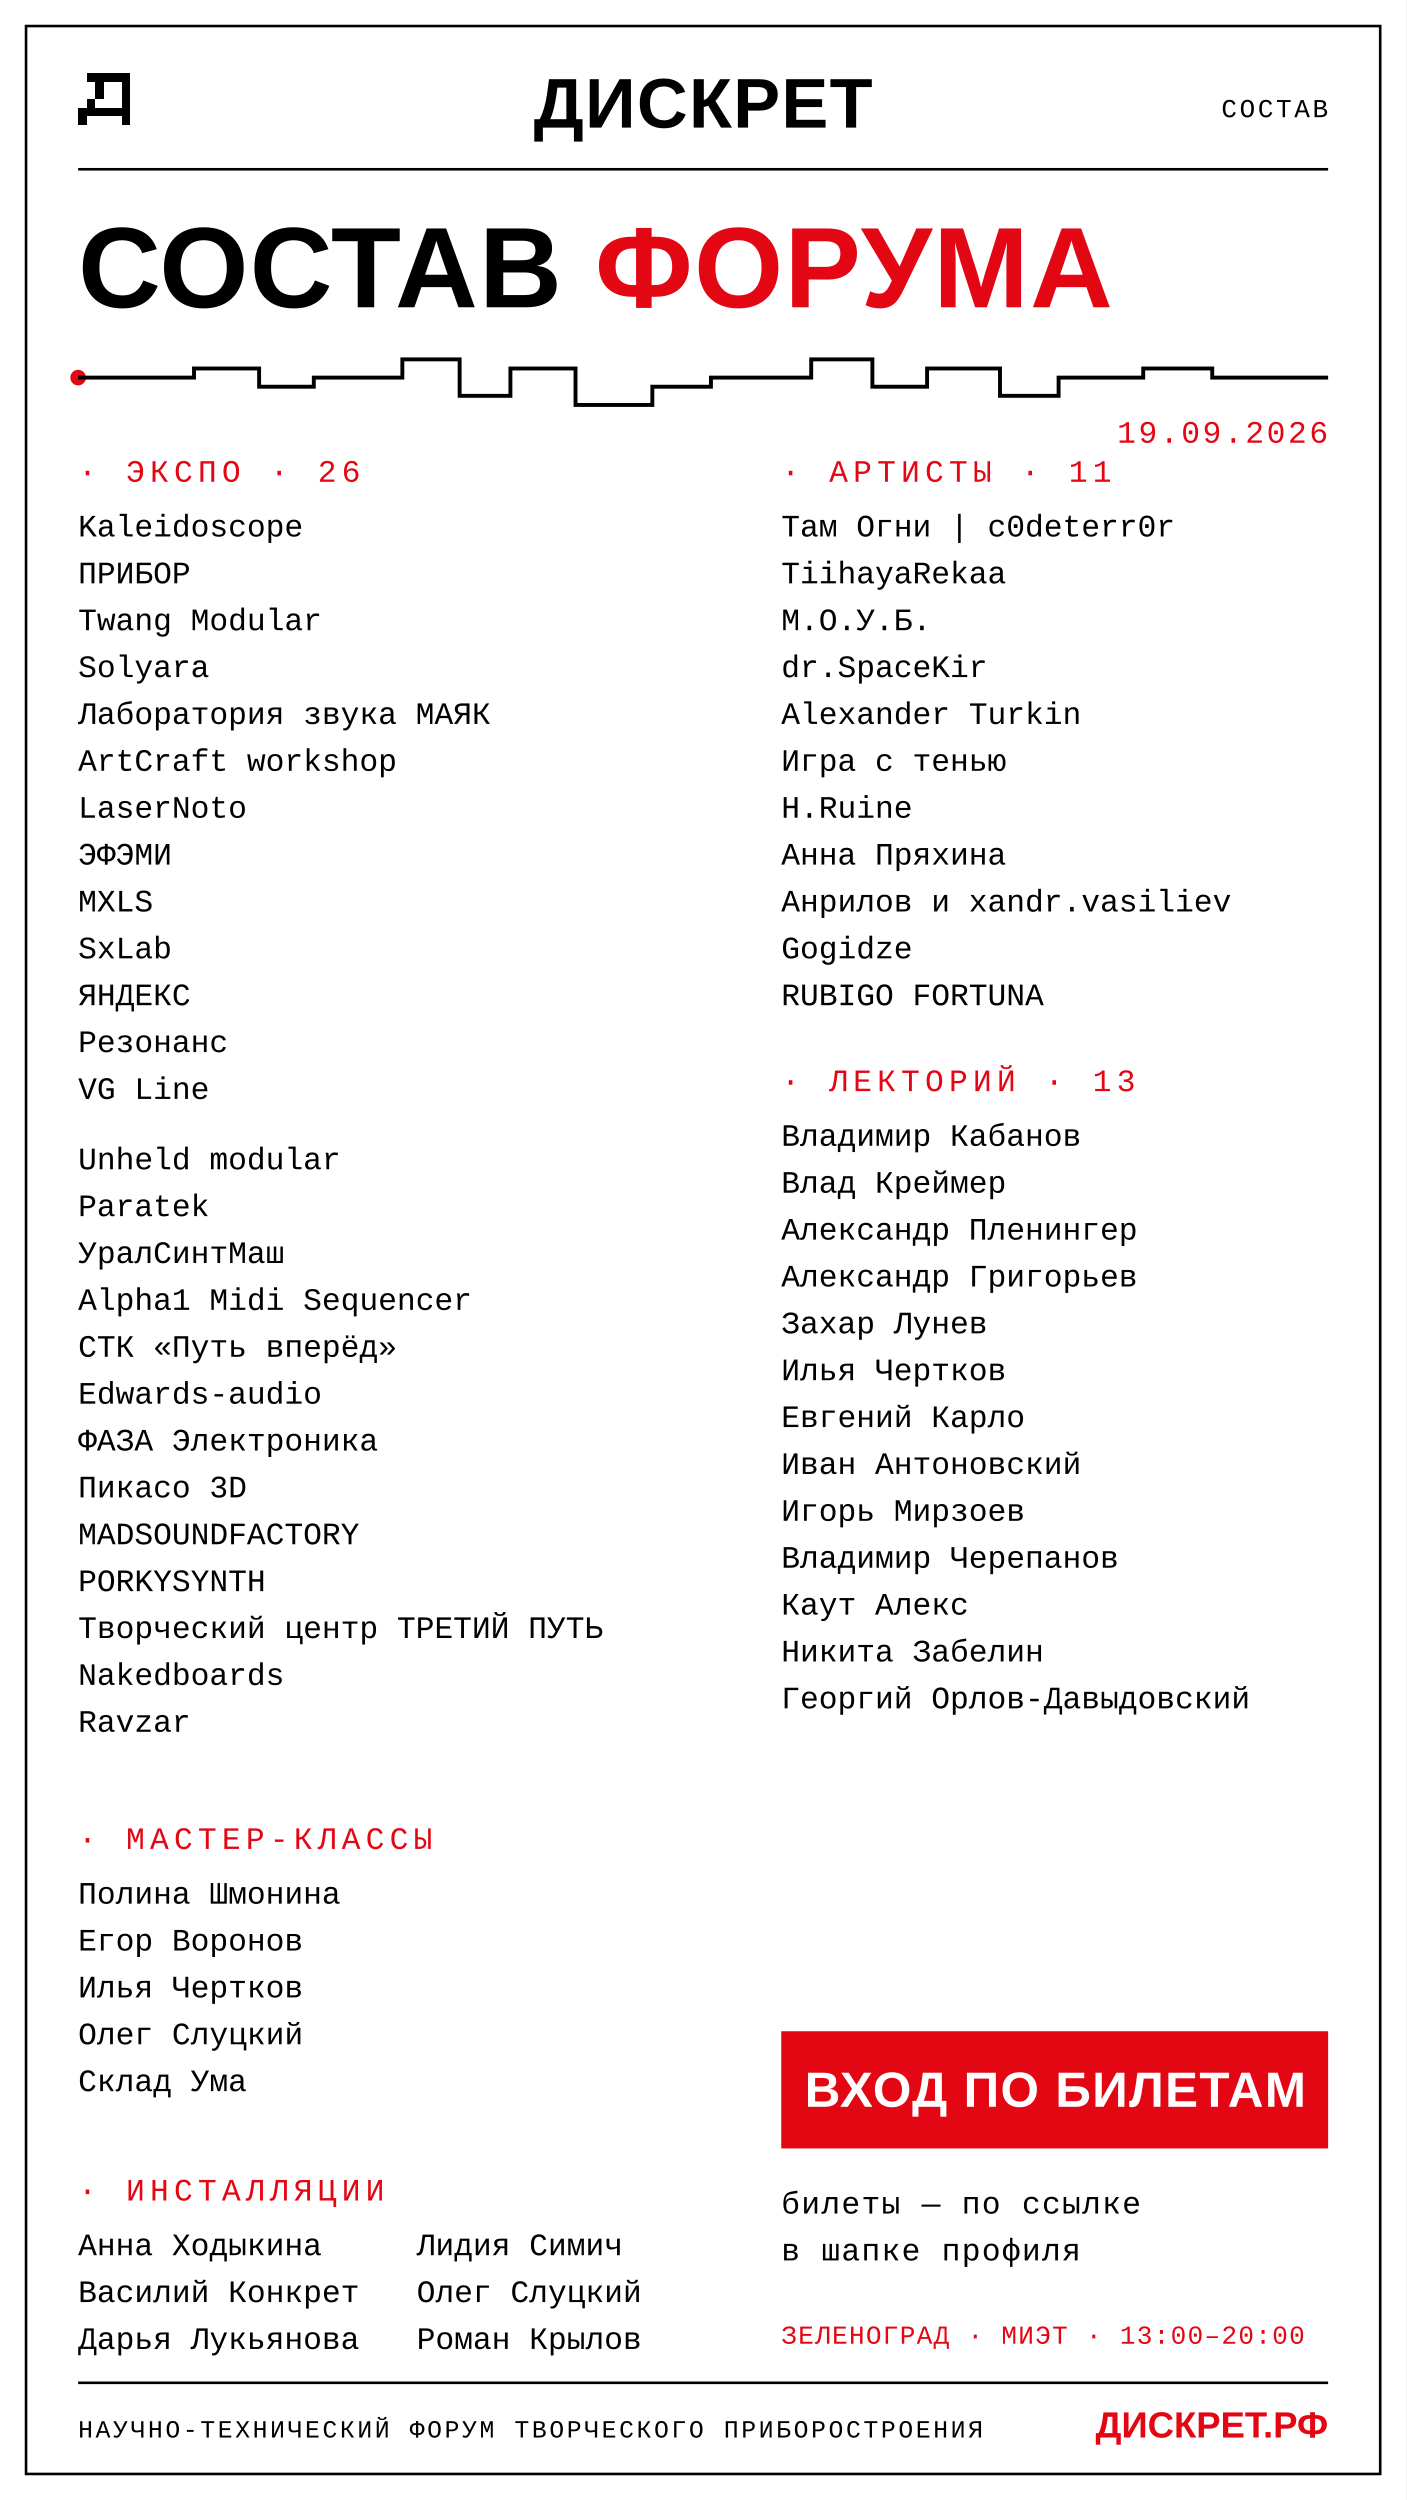
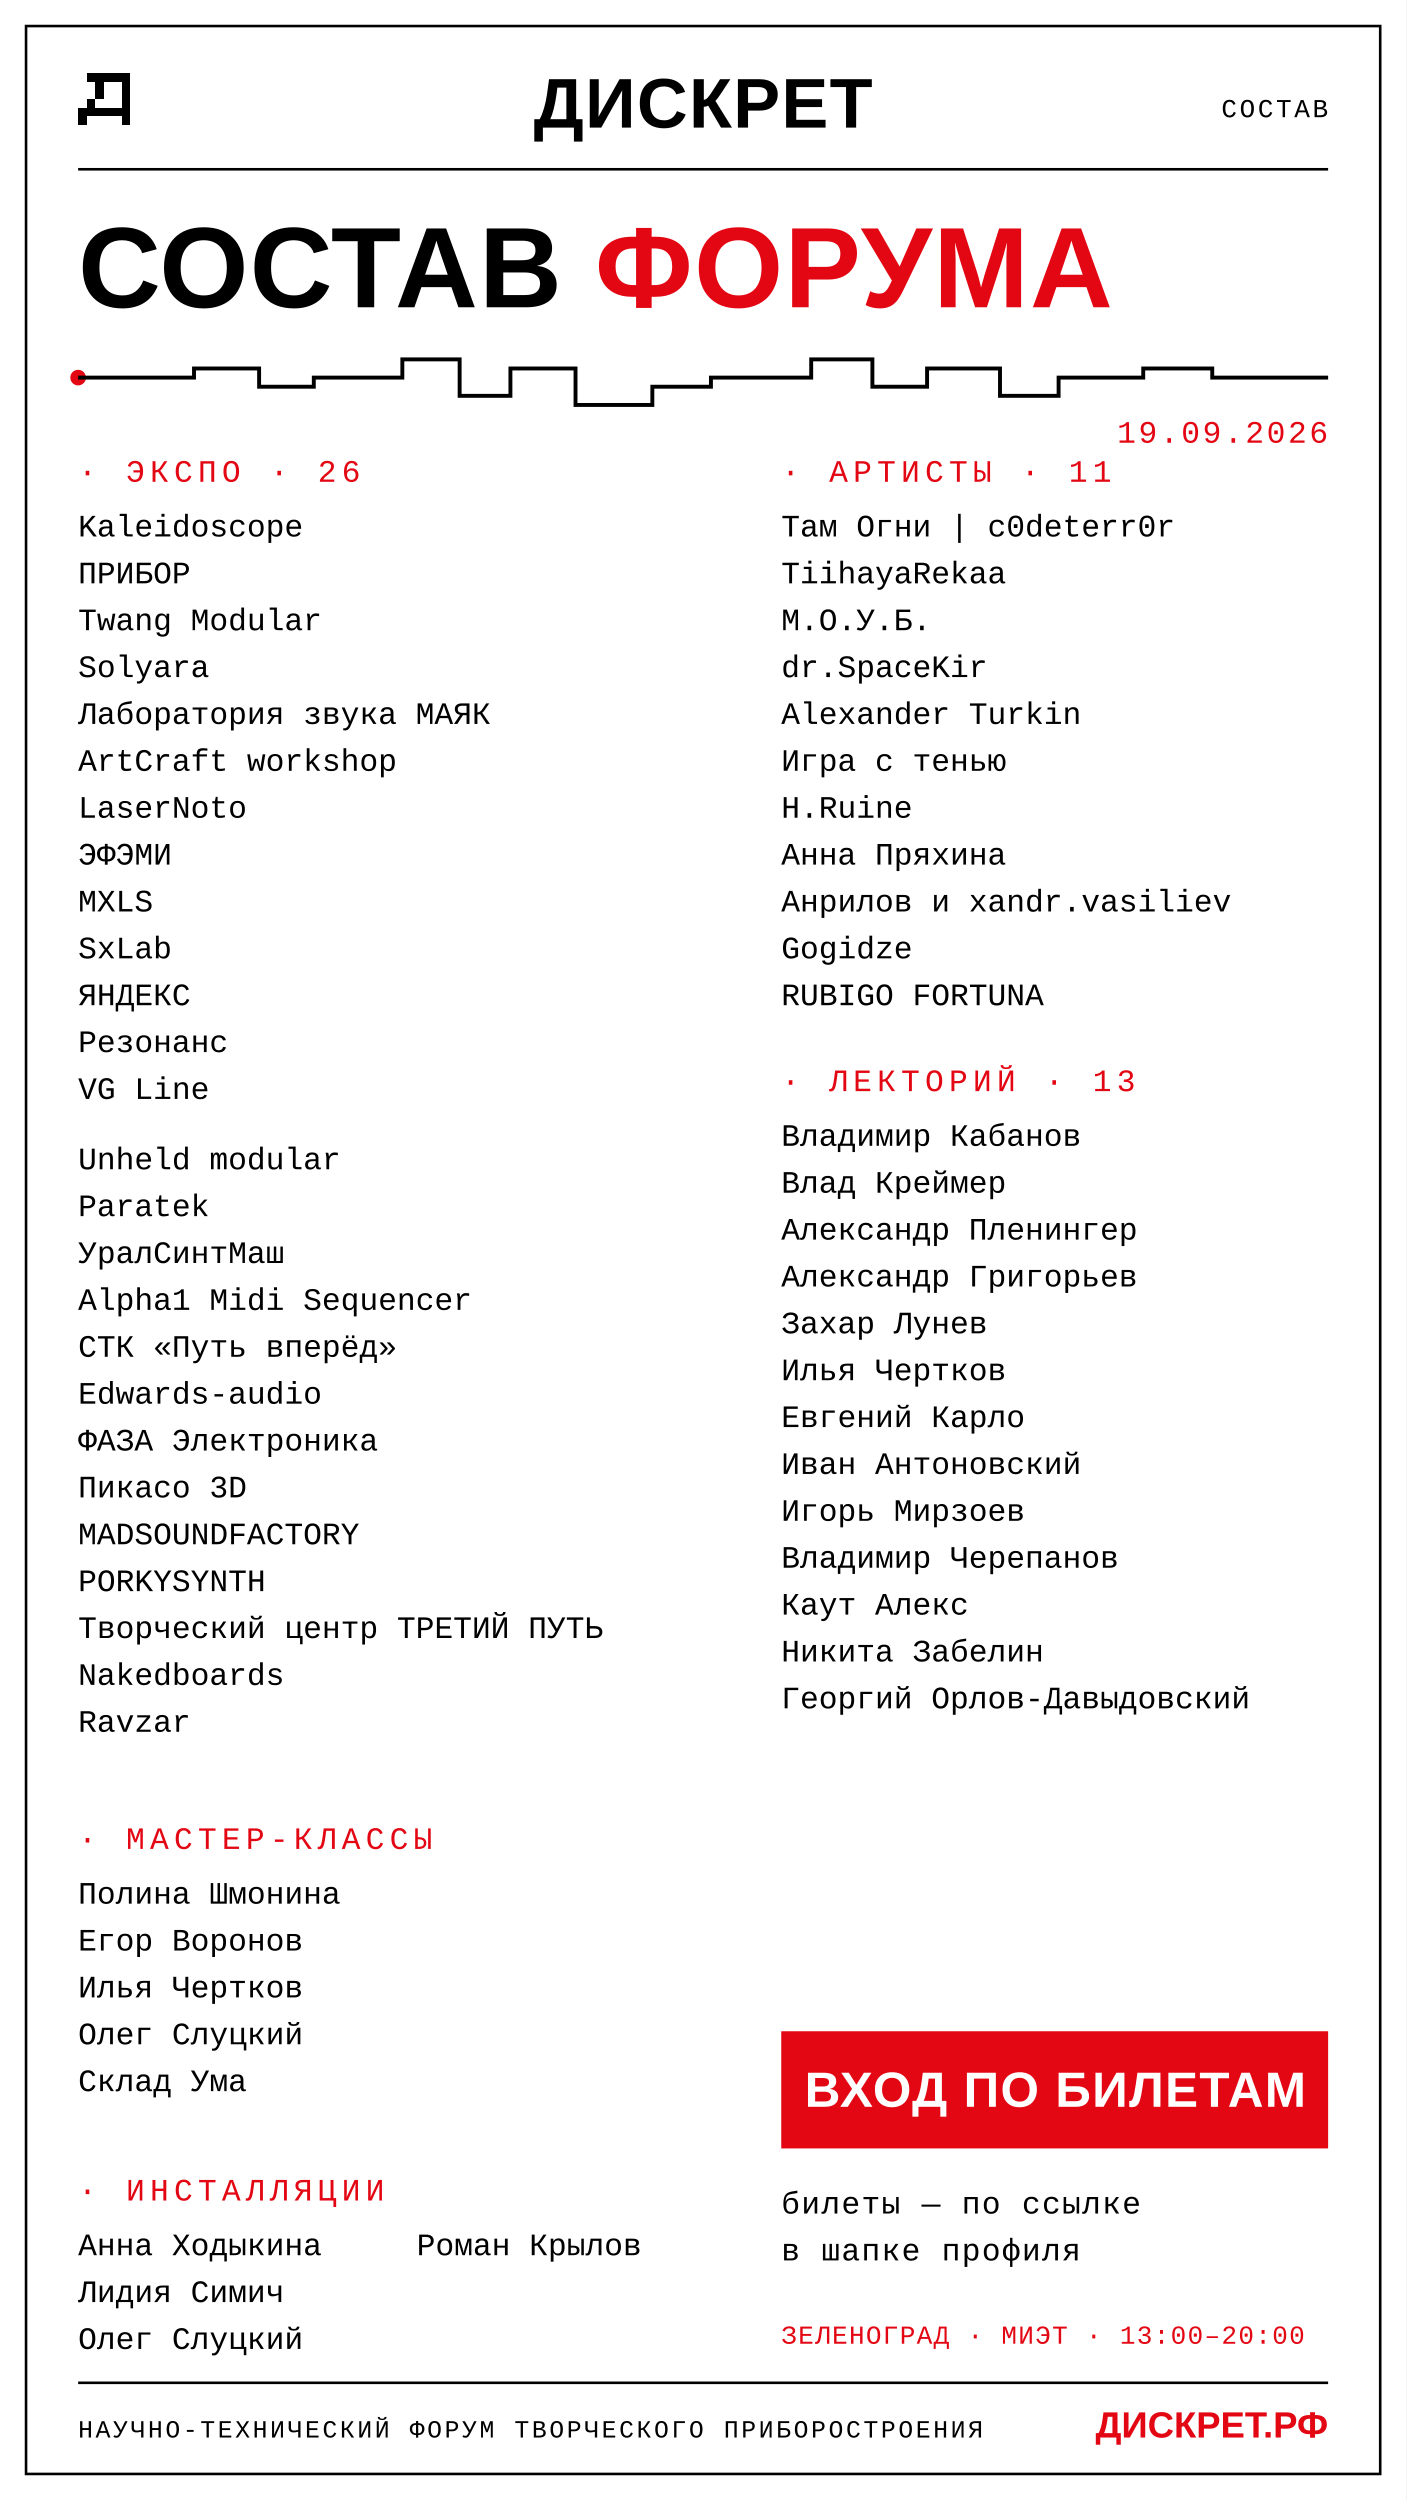
<svg xmlns="http://www.w3.org/2000/svg" width="1080" height="1920" viewBox="0 0 1080 1920" fill="none" font-family="'Arial Narrow','Helvetica Neue',Arial,sans-serif">
  <defs>
    <g id="logoD" shape-rendering="crispEdges" transform="scale(0.66667)">
      <rect x="10" y="0" width="2" height="12" />
      <rect x="2" y="0" width="8" height="2" />
      <rect x="4" y="2" width="2" height="4" />
      <rect x="2" y="6" width="2" height="2" />
      <rect x="0" y="8" width="12" height="2" />
      <rect x="0" y="10" width="2" height="2" />
    </g>
    <pattern id="th" width="12" height="12" patternTransform="rotate(45)" patternUnits="userSpaceOnUse">
      <rect width="12" height="12" fill="#f4f4f4" />
      <line x1="0" y1="0" x2="0" y2="12" stroke="#e3e3e3" stroke-width="4" />
    </pattern>
  </defs>
  <rect width="1080" height="1920" fill="#FFFFFF" />
  <rect x="20" y="20" width="1040" height="1880" fill="none" stroke="#000" stroke-width="2" />
  <use href="#logoD" fill="#000" transform="translate(60,56) scale(5.0)" />
  <text x="540" y="98" text-anchor="middle" font-weight="800" font-size="54" letter-spacing="1" fill="#000">ДИСКРЕТ</text>
  <text x="1020" y="90" text-anchor="end" font-family="'Courier New',monospace" font-size="20" letter-spacing="2" fill="#000">СОСТАВ</text>
  <line x1="60" y1="130" x2="1020" y2="130" stroke="#000" stroke-width="2" />
  <text x="60" y="236" font-weight="800" font-size="88" letter-spacing="1" fill="#000">СОСТАВ <tspan fill="#E30613">ФОРУМА</tspan>
  </text>
  <text x="1020" y="340" text-anchor="end" font-family="'Courier New',monospace" font-size="24" letter-spacing="2" fill="#E30613">19.09.2026</text>
  <circle cx="60" cy="290" r="6" fill="#E30613" />
  <polyline points="60,290 149,290 149,283 199,283 199,297 241,297 241,290 309,290 309,276 353,276 353,304 392,304 392,283 442,283 442,311 501,311 501,297 546,297 546,290 623,290 623,276 670,276 670,297 712,297 712,283 768,283 768,304 813,304 813,290 878,290 878,283 931,283 931,290 1020,290" fill="none" stroke="#000" stroke-width="3" />
  <text x="60" y="370" font-family="'Courier New',monospace" font-size="24" letter-spacing="4" fill="#E30613">· ЭКСПО · 26</text>
  <text x="60" y="412" font-family="'Courier New',monospace" font-size="24" fill="#000">Kaleidoscope</text>
  <text x="60" y="448" font-family="'Courier New',monospace" font-size="24" fill="#000">ПРИБОР</text>
  <text x="60" y="484" font-family="'Courier New',monospace" font-size="24" fill="#000">Twang Modular</text>
  <text x="60" y="520" font-family="'Courier New',monospace" font-size="24" fill="#000">Solyara</text>
  <text x="60" y="556" font-family="'Courier New',monospace" font-size="24" fill="#000">Лаборатория звука МАЯК</text>
  <text x="60" y="592" font-family="'Courier New',monospace" font-size="24" fill="#000">ArtCraft workshop</text>
  <text x="60" y="628" font-family="'Courier New',monospace" font-size="24" fill="#000">LaserNoto</text>
  <text x="60" y="664" font-family="'Courier New',monospace" font-size="24" fill="#000">ЭФЭМИ</text>
  <text x="60" y="700" font-family="'Courier New',monospace" font-size="24" fill="#000">MXLS</text>
  <text x="60" y="736" font-family="'Courier New',monospace" font-size="24" fill="#000">SxLab</text>
  <text x="60" y="772" font-family="'Courier New',monospace" font-size="24" fill="#000">ЯНДЕКС</text>
  <text x="60" y="808" font-family="'Courier New',monospace" font-size="24" fill="#000">Резонанс</text>
  <text x="60" y="844" font-family="'Courier New',monospace" font-size="24" fill="#000">VG Line</text>
  <text x="60" y="898" font-family="'Courier New',monospace" font-size="24" fill="#000">Unheld modular</text>
  <text x="60" y="934" font-family="'Courier New',monospace" font-size="24" fill="#000">Paratek</text>
  <text x="60" y="970" font-family="'Courier New',monospace" font-size="24" fill="#000">УралСинтМаш</text>
  <text x="60" y="1006" font-family="'Courier New',monospace" font-size="24" fill="#000">Alpha1 Midi Sequencer</text>
  <text x="60" y="1042" font-family="'Courier New',monospace" font-size="24" fill="#000">СТК «Путь вперёд»</text>
  <text x="60" y="1078" font-family="'Courier New',monospace" font-size="24" fill="#000">Edwards-audio</text>
  <text x="60" y="1114" font-family="'Courier New',monospace" font-size="24" fill="#000">ФАЗА Электроника</text>
  <text x="60" y="1150" font-family="'Courier New',monospace" font-size="24" fill="#000">Пикасо 3D</text>
  <text x="60" y="1186" font-family="'Courier New',monospace" font-size="24" fill="#000">MADSOUNDFACTORY</text>
  <text x="60" y="1222" font-family="'Courier New',monospace" font-size="24" fill="#000">PORKYSYNTH</text>
  <text x="60" y="1258" font-family="'Courier New',monospace" font-size="24" fill="#000">Творческий центр ТРЕТИЙ ПУТЬ</text>
  <text x="60" y="1294" font-family="'Courier New',monospace" font-size="24" fill="#000">Nakedboards</text>
  <text x="60" y="1330" font-family="'Courier New',monospace" font-size="24" fill="#000">Ravzar</text>
  <text x="600" y="370" font-family="'Courier New',monospace" font-size="24" letter-spacing="4" fill="#E30613">· АРТИСТЫ · 11</text>
  <text x="600" y="412" font-family="'Courier New',monospace" font-size="24" fill="#000">Там Огни | c0deterr0r</text>
  <text x="600" y="448" font-family="'Courier New',monospace" font-size="24" fill="#000">TiihayaRekaa</text>
  <text x="600" y="484" font-family="'Courier New',monospace" font-size="24" fill="#000">М.О.У.Б.</text>
  <text x="600" y="520" font-family="'Courier New',monospace" font-size="24" fill="#000">dr.SpaceKir</text>
  <text x="600" y="556" font-family="'Courier New',monospace" font-size="24" fill="#000">Alexander Turkin</text>
  <text x="600" y="592" font-family="'Courier New',monospace" font-size="24" fill="#000">Игра с тенью</text>
  <text x="600" y="628" font-family="'Courier New',monospace" font-size="24" fill="#000">H.Ruine</text>
  <text x="600" y="664" font-family="'Courier New',monospace" font-size="24" fill="#000">Анна Пряхина</text>
  <text x="600" y="700" font-family="'Courier New',monospace" font-size="24" fill="#000">Анрилов и xandr.vasiliev</text>
  <text x="600" y="736" font-family="'Courier New',monospace" font-size="24" fill="#000">Gogidze</text>
  <text x="600" y="772" font-family="'Courier New',monospace" font-size="24" fill="#000">RUBIGO FORTUNA</text>
  <text x="600" y="838" font-family="'Courier New',monospace" font-size="24" letter-spacing="4" fill="#E30613">· ЛЕКТОРИЙ · 13</text>
  <text x="600" y="880" font-family="'Courier New',monospace" font-size="24" fill="#000">Владимир Кабанов</text>
  <text x="600" y="916" font-family="'Courier New',monospace" font-size="24" fill="#000">Влад Креймер</text>
  <text x="600" y="952" font-family="'Courier New',monospace" font-size="24" fill="#000">Александр Пленингер</text>
  <text x="600" y="988" font-family="'Courier New',monospace" font-size="24" fill="#000">Александр Григорьев</text>
  <text x="600" y="1024" font-family="'Courier New',monospace" font-size="24" fill="#000">Захар Лунев</text>
  <text x="600" y="1060" font-family="'Courier New',monospace" font-size="24" fill="#000">Илья Чертков</text>
  <text x="600" y="1096" font-family="'Courier New',monospace" font-size="24" fill="#000">Евгений Карло</text>
  <text x="600" y="1132" font-family="'Courier New',monospace" font-size="24" fill="#000">Иван Антоновский</text>
  <text x="600" y="1168" font-family="'Courier New',monospace" font-size="24" fill="#000">Игорь Мирзоев</text>
  <text x="600" y="1204" font-family="'Courier New',monospace" font-size="24" fill="#000">Владимир Черепанов</text>
  <text x="600" y="1240" font-family="'Courier New',monospace" font-size="24" fill="#000">Каут Алекс</text>
  <text x="600" y="1276" font-family="'Courier New',monospace" font-size="24" fill="#000">Никита Забелин</text>
  <text x="600" y="1312" font-family="'Courier New',monospace" font-size="24" fill="#000">Георгий Орлов-Давыдовский</text>
  <text x="60" y="1420" font-family="'Courier New',monospace" font-size="24" letter-spacing="4" fill="#E30613">· МАСТЕР-КЛАССЫ</text>
  <text x="60" y="1462" font-family="'Courier New',monospace" font-size="24" fill="#000">Полина Шмонина</text>
  <text x="60" y="1498" font-family="'Courier New',monospace" font-size="24" fill="#000">Егор Воронов</text>
  <text x="60" y="1534" font-family="'Courier New',monospace" font-size="24" fill="#000">Илья Чертков</text>
  <text x="60" y="1570" font-family="'Courier New',monospace" font-size="24" fill="#000">Олег Слуцкий</text>
  <text x="60" y="1606" font-family="'Courier New',monospace" font-size="24" fill="#000">Склад Ума</text>
  <text x="60" y="1690" font-family="'Courier New',monospace" font-size="24" letter-spacing="4" fill="#E30613">· ИНСТАЛЛЯЦИИ</text>
  <text x="60" y="1732" font-family="'Courier New',monospace" font-size="24" fill="#000">Анна Ходыкина</text>
-   <text x="60" y="1768" font-family="'Courier New',monospace" font-size="24" fill="#000">Василий Конкрет</text>
-   <text x="60" y="1804" font-family="'Courier New',monospace" font-size="24" fill="#000">Дарья Лукьянова</text>
-   <text x="320" y="1732" font-family="'Courier New',monospace" font-size="24" fill="#000">Лидия Симич</text>
-   <text x="320" y="1768" font-family="'Courier New',monospace" font-size="24" fill="#000">Олег Слуцкий</text>
-   <text x="320" y="1804" font-family="'Courier New',monospace" font-size="24" fill="#000">Роман Крылов</text>
+   <text x="60" y="1768" font-family="'Courier New',monospace" font-size="24" fill="#000">Лидия Симич</text>
+   <text x="60" y="1804" font-family="'Courier New',monospace" font-size="24" fill="#000">Олег Слуцкий</text>
+   <text x="320" y="1732" font-family="'Courier New',monospace" font-size="24" fill="#000">Роман Крылов</text>
  <rect x="600" y="1560" width="420" height="90" fill="#E30613" />
  <text x="618" y="1618" font-weight="800" font-size="38" letter-spacing="1" fill="#FFF">ВХОД ПО БИЛЕТАМ</text>
  <text x="600" y="1700" font-family="'Courier New',monospace" font-size="24" letter-spacing="1" fill="#000">билеты — по ссылке</text>
  <text x="600" y="1736" font-family="'Courier New',monospace" font-size="24" letter-spacing="1" fill="#000">в шапке профиля</text>
  <text x="600" y="1800" font-family="'Courier New',monospace" font-size="20" letter-spacing="1" fill="#E30613">ЗЕЛЕНОГРАД · МИЭТ · 13:00–20:00</text>
  <line x1="60" y1="1830" x2="1020" y2="1830" stroke="#000" stroke-width="2" />
  <text x="60" y="1872" font-family="'Courier New',monospace" font-size="19" letter-spacing="2" fill="#000">НАУЧНО-ТЕХНИЧЕСКИЙ ФОРУМ ТВОРЧЕСКОГО ПРИБОРОСТРОЕНИЯ</text>
  <text x="1020" y="1872" text-anchor="end" font-weight="800" font-size="28" fill="#E30613">ДИСКРЕТ.РФ</text>
</svg>
